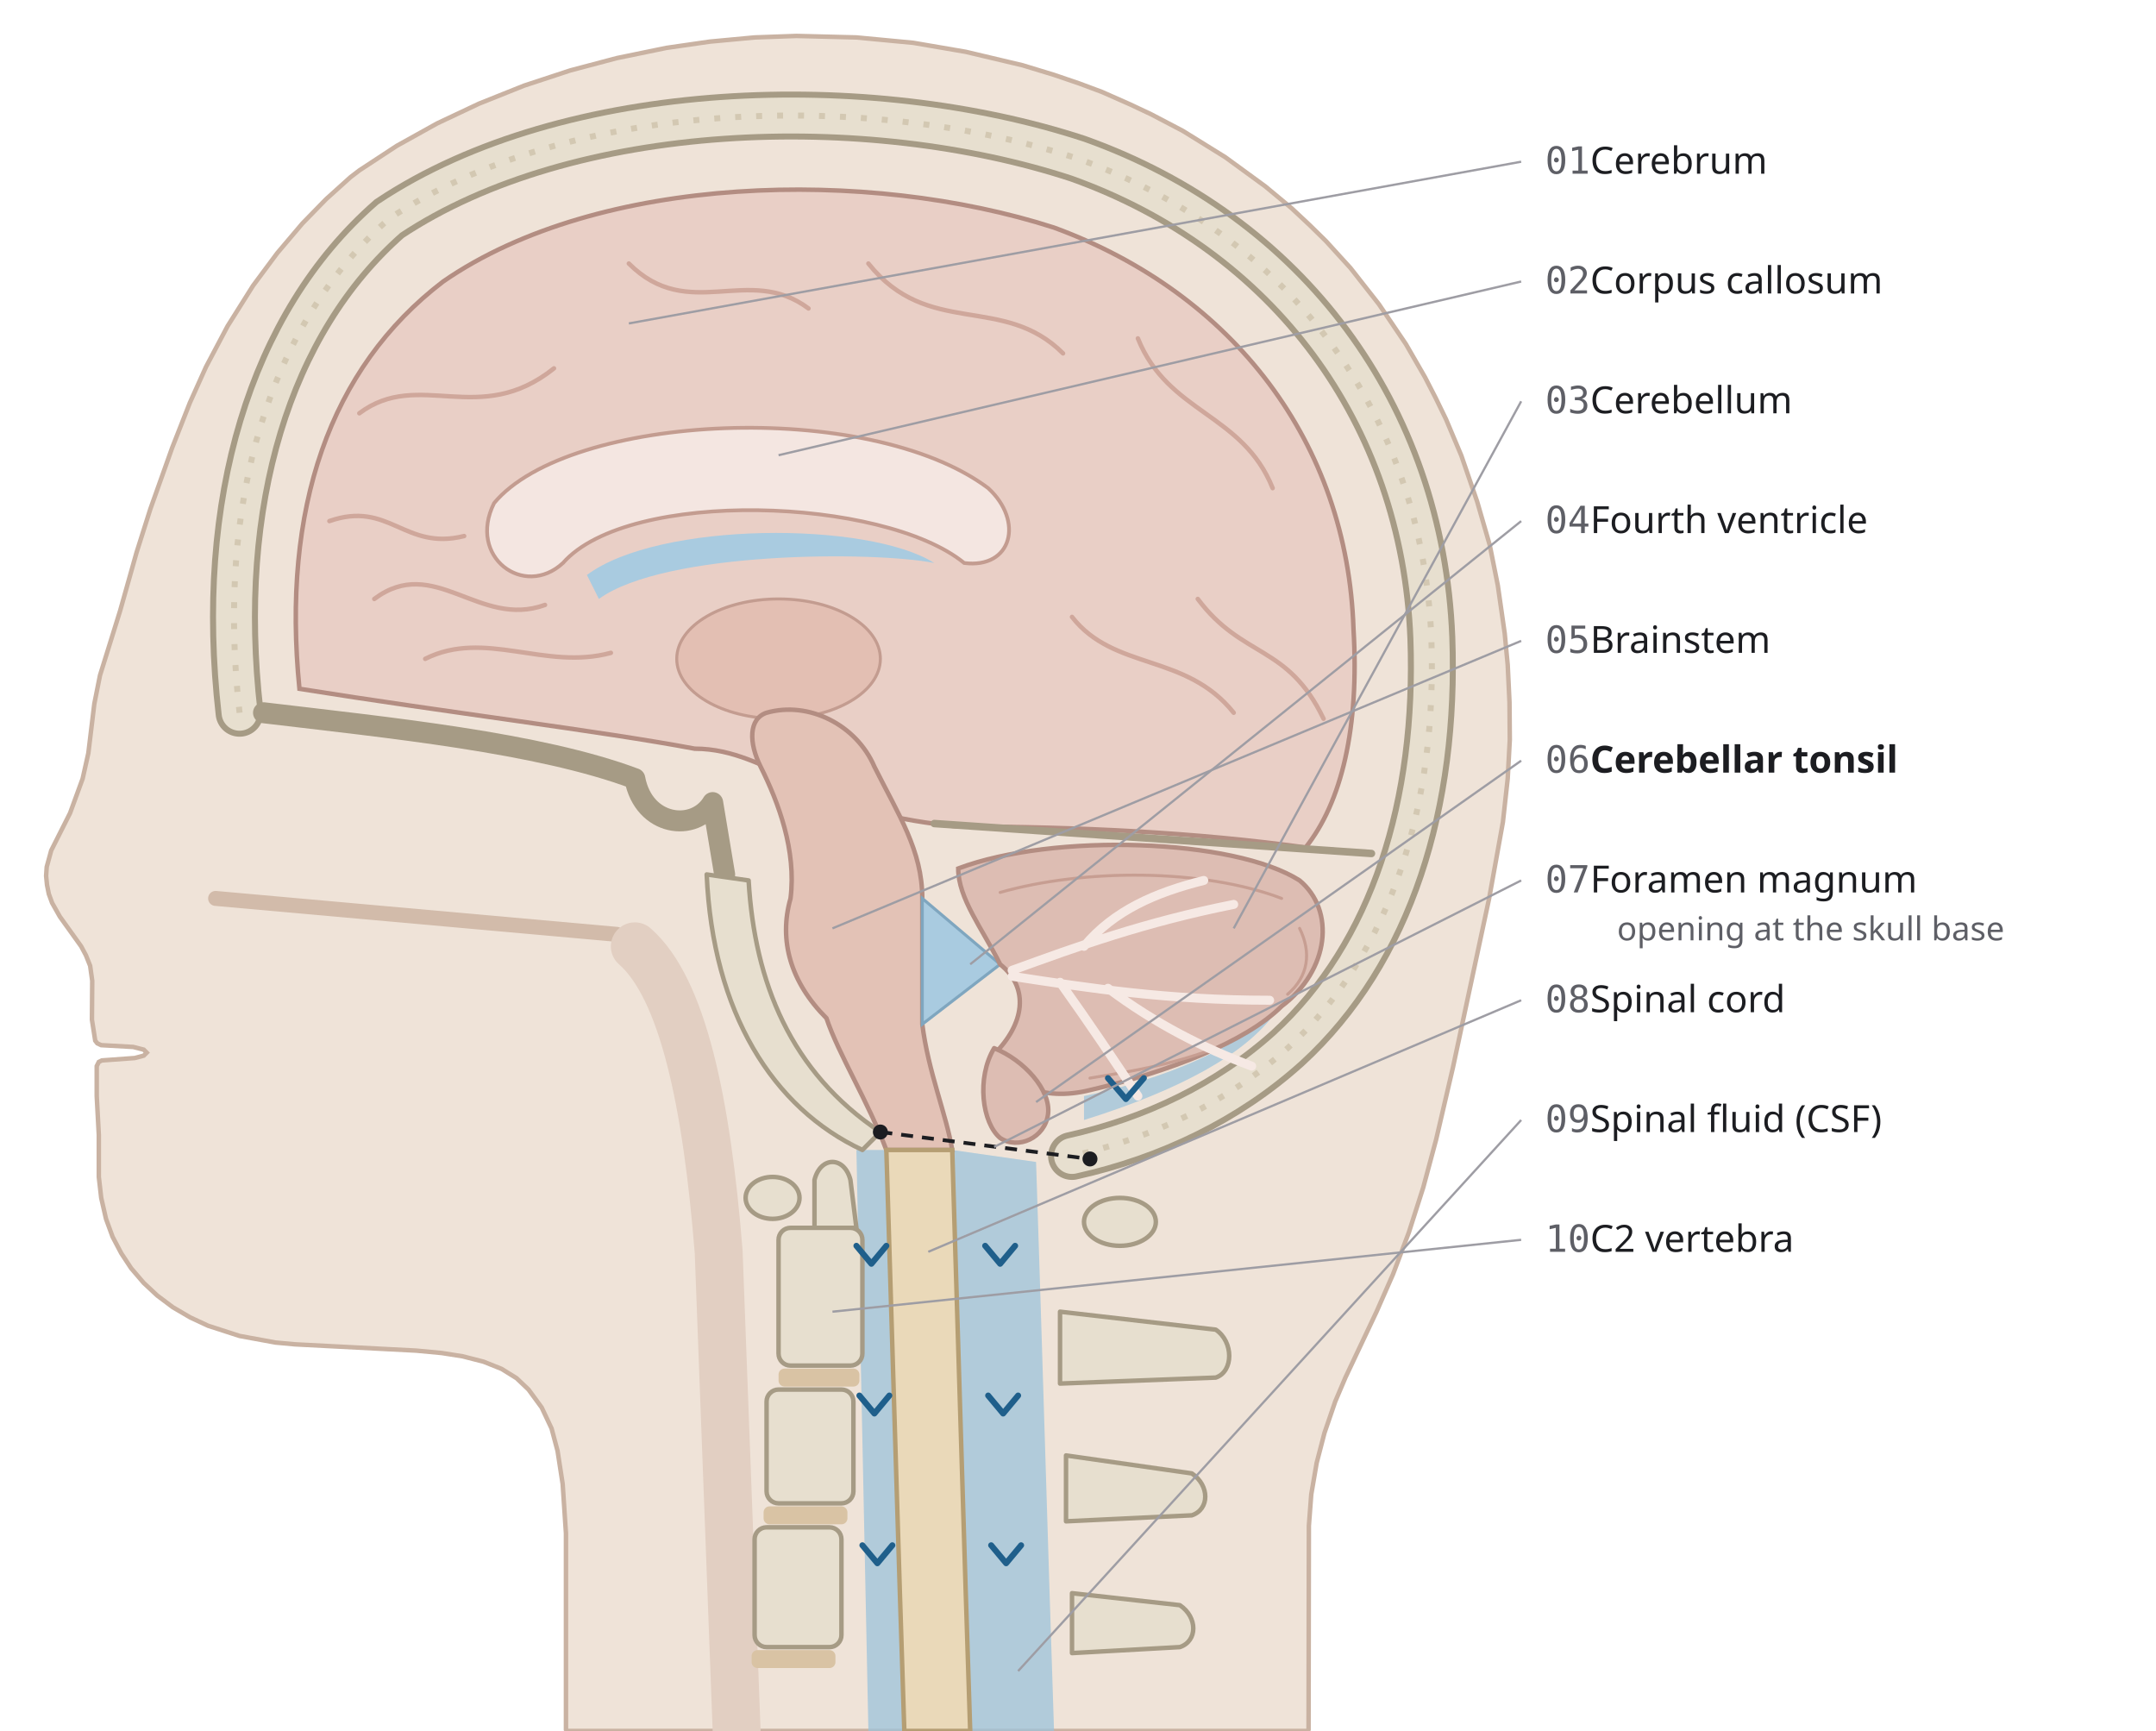
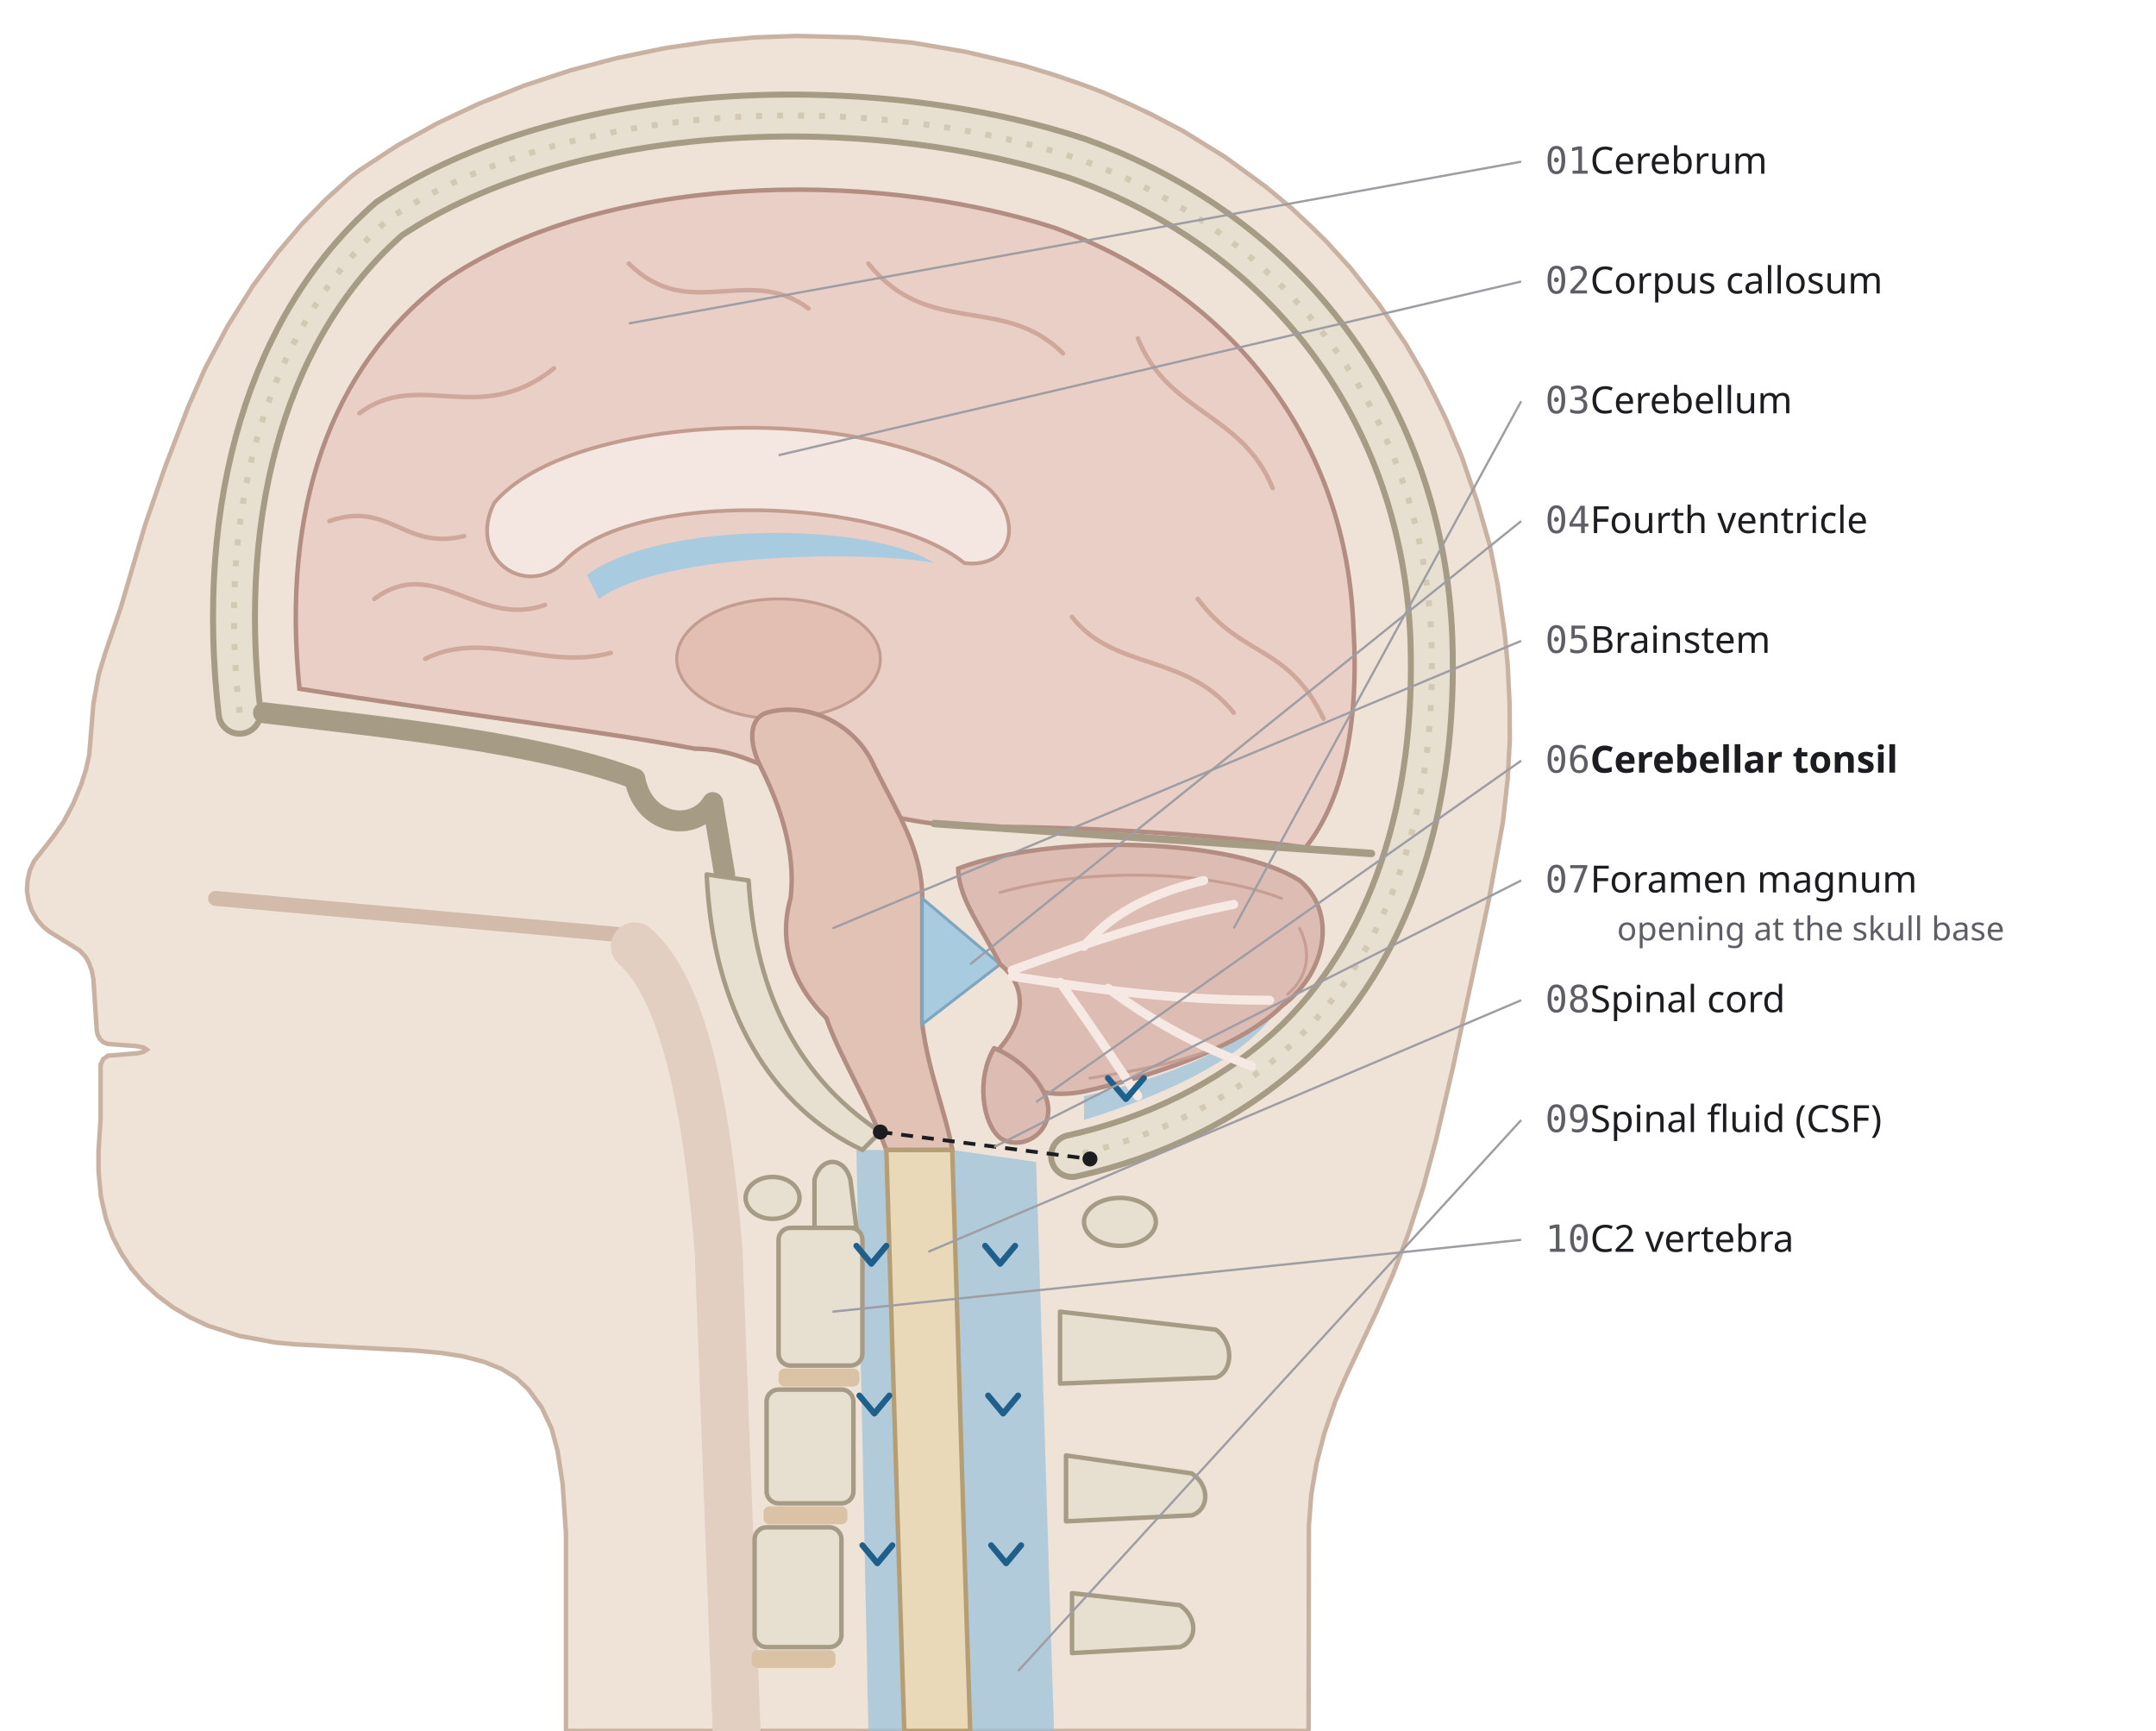
<svg xmlns="http://www.w3.org/2000/svg" width="1440" height="1156" viewBox="40 62 720 578" font-family="IBM Plex Sans, system-ui, sans-serif" role="img" aria-label="Midline section, typical">
-   <path d="M306 74 L292 74.5 L277 75.9 L262.5 78 L246 81.4 L230.5 85.5 L215 90.6 L200 96.6 L186 103.2 L172.5 110.7 L160 118.9 L157 121.2 L148.9 128.5 L141 136.6 L132.6 146.5 L124.5 157.4 L116 170.9 L108.8 184.5 L103.4 196.5 L97.5 211.5 L90.2 232 L85.6 246.5 L80.1 266 L73.4 287.5 L71.5 297 L69.5 313.5 L67.6 322 L63.4 333.5 L57.1 346 L55.6 351.5 L55.4 354.5 L55.7 357.5 L56.3 360.5 L57.4 363.5 L60 368.1 L67.1 378 L68.7 381 L70.1 384.5 L70.8 389.5 L70.7 402.5 L71.8 409.5 L72.5 410.4 L73.8 411 L84.5 411.6 L88 412.5 L89 413.5 L88 414.5 L85 415.3 L74 416.1 L73 416.6 L72.3 418 L72.3 428 L73 441 L73 455 L73.8 462 L75.4 469 L77.6 475 L80.5 480.5 L83.8 485.5 L88 490.4 L92.5 494.6 L97.7 498.5 L103.5 501.9 L109.5 504.7 L120 508.1 L132 510.3 L138.5 510.9 L179 513 L187.5 513.8 L194.5 514.9 L201.5 516.7 L207.5 519.1 L212.5 522.2 L216.5 526 L220.9 532 L224.2 539 L226.2 546.5 L227.9 557.5 L229 574 L229 639.5 L229.5 640 L476.5 640 L477 639.5 L477.1 571.5 L477.9 561 L479.7 550.5 L482.3 540.5 L485.9 530 L489.3 522 L499.7 500 L505.2 487.5 L510.5 473.5 L515.3 458.5 L519.6 442.5 L525.2 418.5 L537.3 362 L541.9 336.5 L543.5 322 L544.2 309 L544.1 296.5 L543.5 284 L542.5 273.5 L540.2 257.5 L537.5 244 L533.3 229.5 L528 214.1 L522.9 202 L519.5 195 L515.9 188 L509.5 176.9 L500.5 163.6 L491 151.5 L482.8 142.5 L477.5 137.3 L471.3 131.5 L462.5 124.2 L449.2 114.5 L435 105.7 L424.5 100.2 L417.5 96.9 L408 92.7 L400.5 89.9 L392 87 L381.5 83.8 L362.5 79.3 L345 76.3 L326 74.5 L306 74 Z" fill="#EFE3D8" stroke="#C9B2A2" stroke-width="1.5" />
+   <path d="M306 74 L292 74.5 L277 75.9 L262.5 78 L246 81.4 L230.5 85.5 L215 90.6 L200 96.6 L186 103.2 L172.5 110.7 L160 118.9 L157 121.2 L148.9 128.5 L141 136.6 L132.6 146.5 L124.5 157.4 L116 170.9 L108.5 185 L103 197.5 L95.1 218 L88.4 237.5 L80.3 265 L75 280.5 L72.9 287.5 L71.2 297 L69.8 314 L68.7 319 L67.1 324 L64.4 330.5 L61.2 336.5 L57.7 341.5 L51.4 349.5 L50 352.5 L49.2 356 L49 359.5 L49.6 363 L50.6 366 L52.5 369.2 L54.5 371.5 L56.5 373.1 L66.5 379.3 L68.5 381.4 L69.7 383.5 L70.6 386 L71.2 389 L72.3 406 L72.6 407.5 L73.4 409 L74.5 410 L76 410.6 L85.5 411.3 L88 411.8 L89 412.5 L88 413.2 L86 413.7 L76.1 414.5 L74.5 415.6 L73.6 417.5 L73.6 435.5 L72.9 446.5 L72.9 453 L73.7 461.5 L75.4 469 L77.6 475 L80.5 480.5 L83.8 485.5 L88 490.4 L92.5 494.6 L97.7 498.5 L103.5 501.9 L109.5 504.7 L120 508.1 L132 510.3 L138.5 510.9 L179 513 L187.5 513.8 L194.5 514.9 L201.5 516.7 L207.5 519.1 L212.5 522.2 L216.5 526 L220.9 532 L224.2 539 L226.2 546.5 L227.9 557.5 L229 574 L229 639.5 L229.5 640 L476.5 640 L477 639.5 L477.1 571.5 L477.9 561 L479.7 550.5 L482.3 540.5 L485.9 530 L489.3 522 L499.7 500 L505.2 487.5 L510.5 473.5 L515.3 458.5 L519.6 442.5 L525.2 418.5 L537.3 362 L541.9 336.5 L543.5 322 L544.2 309 L544.1 296.5 L543.5 284 L542.5 273.5 L540.2 257.5 L537.5 244 L533.3 229.5 L528 214.1 L522.9 202 L519.5 195 L515.9 188 L509.5 176.9 L500.5 163.6 L491 151.5 L482.8 142.5 L477.5 137.3 L471.3 131.5 L462.5 124.2 L449.2 114.5 L435 105.7 L424.5 100.2 L417.5 96.9 L408 92.7 L400.5 89.9 L392 87 L381.5 83.8 L362.5 79.3 L345 76.3 L326 74.5 L306 74 Z" fill="#EFE3D8" stroke="#C9B2A2" stroke-width="1.5" />
  <path d="M112 362 L246 374" fill="none" stroke="#D2BBAA" stroke-width="5" stroke-linecap="round" />
  <path d="M252 378 C268 392 276 430 280 480 L286 640" fill="none" stroke="#E2CFC2" stroke-width="16" stroke-linecap="round" />
  <path d="M326 446 L336 446 L342 640 L330 640 Z" fill="#9CC3DA" fill-opacity="0.75" />
  <path d="M358 446 L386 450 C388 510 390 580 392 640 L364 640 C362 580 360 510 358 446 Z" fill="#9CC3DA" fill-opacity="0.75" />
  <path d="M402 428 C430 422 452 412 466 400 C456 414 434 426 402 436 Z" fill="#9CC3DA" fill-opacity="0.75" />
  <path d="M120 300 C112 230 130 170 170 135 C230 95 330 92 400 115 C470 140 515 200 518 275 C520 330 505 380 470 412 C450 430 425 442 398 448" fill="none" stroke="#A69B85" stroke-width="16" stroke-linecap="round" />
  <path d="M120 300 C112 230 130 170 170 135 C230 95 330 92 400 115 C470 140 515 200 518 275 C520 330 505 380 470 412 C450 430 425 442 398 448" fill="none" stroke="#E7DFCF" stroke-width="12" stroke-linecap="round" />
  <path d="M120 300 C112 230 130 170 170 135 C230 95 330 92 400 115 C470 140 515 200 518 275 C520 330 505 380 470 412 C450 430 425 442 398 448" fill="none" stroke="#D3C8B2" stroke-width="2" stroke-dasharray="2 5" />
  <path d="M128 300 C170 305 220 310 252 322 C255 338 272 340 278 330 L282 354" fill="none" stroke="#A69B85" stroke-width="7" stroke-linecap="round" stroke-linejoin="round" />
  <path d="M276 354 L290 356 C292 390 304 420 334 440 L328 446 C298 432 278 400 276 354 Z" fill="#E7DFCF" stroke="#A69B85" stroke-width="1.5" stroke-linejoin="round" />
  <path d="M140 292 C134 232 150 185 188 156 C240 120 330 118 392 138 C452 160 490 210 492 272 C494 305 488 330 476 345 C440 340 400 338 360 338 C340 336 322 332 305 322 C295 318 285 312 272 312 C240 306 190 300 140 292 Z" fill="#E9CFC6" stroke="#B38D82" stroke-width="1.5" />
  <path d="M160 200 C180 185 200 205 225 185 M250 150 C270 170 290 150 310 165 M330 150 C350 175 375 160 395 180 M420 175 C430 200 455 200 465 225 M165 262 C185 247 200 272 222 264 M440 262 C455 282 470 277 482 302 M150 236 C170 229 175 246 195 241 M398 268 C412 286 436 280 452 300 M182 282 C202 272 222 286 244 280" fill="none" stroke="#CFA79B" stroke-width="1.5" stroke-linecap="round" />
  <path d="M236 254 C260 236 330 236 352 250 C332 246 262 246 240 262 Z" fill="#A9CBE0" />
  <path d="M205 230 C230 200 330 195 370 225 C382 236 378 252 362 250 C335 228 250 225 228 250 C215 262 196 248 205 230 Z" fill="#F4E6E1" stroke="#C39C90" stroke-width="1.25" />
  <ellipse cx="300" cy="282" rx="34" ry="20" fill="#E3BFB3" stroke="#C39C90" stroke-width="1" />
  <path d="M352 337 L498 347" fill="none" stroke="#A69B85" stroke-width="2.5" stroke-linecap="round" />
  <path d="M296 300 C310 296 326 304 332 318 C340 334 348 346 348 362 L348 404 C350 420 356 434 358 446 L336 446 C330 430 320 414 316 402 C304 390 300 376 304 362 C306 346 300 330 294 318 C290 310 290 302 296 300 Z" fill="#E3C2B6" stroke="#B38D82" stroke-width="1.5" />
  <path d="M348 362 L374 384 L348 404 Z" fill="#A9CBE0" stroke="#7FA6BF" stroke-width="1" />
  <path d="M360 352 C392 340 452 342 474 356 C486 366 484 386 468 398 C456 410 430 420 404 426 C388 430 376 424 372 414 C382 404 384 392 374 384 C368 372 360 362 360 352 Z" fill="#DDBDB3" stroke="#B38D82" stroke-width="1.5" />
  <path d="M374 360 C402 352 442 352 468 362 M474 372 C478 380 477 388 470 394 M446 412 C430 418 416 420 404 422" fill="none" stroke="#C79E92" stroke-width="1" stroke-linecap="round" />
  <path d="M378 386 C400 378 422 370 452 364 M402 378 C412 366 426 360 442 356 M378 388 C404 392 430 396 464 396 M410 392 C426 404 442 412 458 418 M394 390 C404 404 412 416 420 428" fill="none" stroke="#F6E9E4" stroke-width="3" stroke-linecap="round" />
  <path d="M372 412 C382 416 391 426 390 434 C389 442 380 446 374 442 C368 437 366 422 372 412 Z" fill="#DDBDB3" stroke="#B38D82" stroke-width="1.5" stroke-linejoin="round" />
  <path d="M336 446 L358 446 C360 510 362 580 364 640 L342 640 C340 580 338 510 336 446 Z" fill="#EAD9B9" stroke="#B59E73" stroke-width="1.5" />
  <ellipse cx="298" cy="462" rx="9" ry="7" fill="#E7DFCF" stroke="#A69B85" stroke-width="1.5" />
  <path d="M312 456 C314 448 322 448 324 456 L326 472 L312 472 Z" fill="#E7DFCF" stroke="#A69B85" stroke-width="1.5" stroke-linejoin="round" />
  <rect x="300" y="472" width="28" height="46" rx="4" fill="#E7DFCF" stroke="#A69B85" stroke-width="1.5" />
  <rect x="300" y="519" width="27" height="6" rx="2" fill="#D9C3A4" />
  <rect x="296" y="526" width="29" height="38" rx="4" fill="#E7DFCF" stroke="#A69B85" stroke-width="1.5" />
  <rect x="295" y="565" width="28" height="6" rx="2" fill="#D9C3A4" />
  <rect x="292" y="572" width="29" height="40" rx="4" fill="#E7DFCF" stroke="#A69B85" stroke-width="1.5" />
  <rect x="291" y="613" width="28" height="6" rx="2" fill="#D9C3A4" />
  <ellipse cx="414" cy="470" rx="12" ry="8" fill="#E7DFCF" stroke="#A69B85" stroke-width="1.5" />
  <path d="M394 500 L446 506 C452 510 452 520 446 522 L394 524 Z" fill="#E7DFCF" stroke="#A69B85" stroke-width="1.5" stroke-linejoin="round" />
  <path d="M396 548 L438 554 C444 558 444 566 438 568 L396 570 Z" fill="#E7DFCF" stroke="#A69B85" stroke-width="1.5" stroke-linejoin="round" />
  <path d="M398 594 L434 598 C440 602 440 610 434 612 L398 614 Z" fill="#E7DFCF" stroke="#A69B85" stroke-width="1.5" stroke-linejoin="round" />
  <path d="M326 478 L331 484 L336 478 M327 528 L332 534 L337 528 M328 578 L333 584 L338 578 M369 478 L374 484 L379 478 M370 528 L375 534 L380 528 M371 578 L376 584 L381 578 M410 422 L416 429 L422 422" fill="none" stroke="#1F5F8B" stroke-width="2" stroke-linecap="round" stroke-linejoin="round" />
  <line x1="334" y1="440" x2="404" y2="449" stroke="#1C1D21" stroke-width="1.25" stroke-dasharray="4 3" />
  <circle cx="334" cy="440" r="2.5" fill="#1C1D21" />
  <circle cx="404" cy="449" r="2.5" fill="#1C1D21" />
  <g font-size="12.5" fill="#1C1D21">
    <g stroke="#9E9DA4" stroke-width="0.75" fill="none">
      <path d="M250 170 L548 116" />
      <path d="M300 214 L548 156" />
      <path d="M452 372 L548 196" />
      <path d="M364 384 L548 236" />
      <path d="M318 372 L548 276" />
      <path d="M386 430 L548 316" />
      <path d="M372 445 L548 356" />
      <path d="M350 480 L548 396" />
      <path d="M380 620 L548 436" />
      <path d="M318 500 L548 476" />
    </g>
    <text x="556" y="120">
      <tspan font-family="IBM Plex Mono, monospace" fill="#5E5F66">01  </tspan>Cerebrum</text>
    <text x="556" y="160">
      <tspan font-family="IBM Plex Mono, monospace" fill="#5E5F66">02  </tspan>Corpus callosum</text>
    <text x="556" y="200">
      <tspan font-family="IBM Plex Mono, monospace" fill="#5E5F66">03  </tspan>Cerebellum</text>
    <text x="556" y="240">
      <tspan font-family="IBM Plex Mono, monospace" fill="#5E5F66">04  </tspan>Fourth ventricle</text>
    <text x="556" y="280">
      <tspan font-family="IBM Plex Mono, monospace" fill="#5E5F66">05  </tspan>Brainstem</text>
    <text x="556" y="320" font-weight="600">
      <tspan font-family="IBM Plex Mono, monospace" fill="#5E5F66" font-weight="400">06  </tspan>Cerebellar tonsil</text>
    <text x="556" y="360">
      <tspan font-family="IBM Plex Mono, monospace" fill="#5E5F66">07  </tspan>Foramen magnum</text>
    <text x="580" y="376" font-size="11" fill="#5E5F66">opening at the skull base</text>
    <text x="556" y="400">
      <tspan font-family="IBM Plex Mono, monospace" fill="#5E5F66">08  </tspan>Spinal cord</text>
    <text x="556" y="440">
      <tspan font-family="IBM Plex Mono, monospace" fill="#5E5F66">09  </tspan>Spinal fluid (CSF)</text>
    <text x="556" y="480">
      <tspan font-family="IBM Plex Mono, monospace" fill="#5E5F66">10  </tspan>C2 vertebra</text>
  </g>
</svg>
